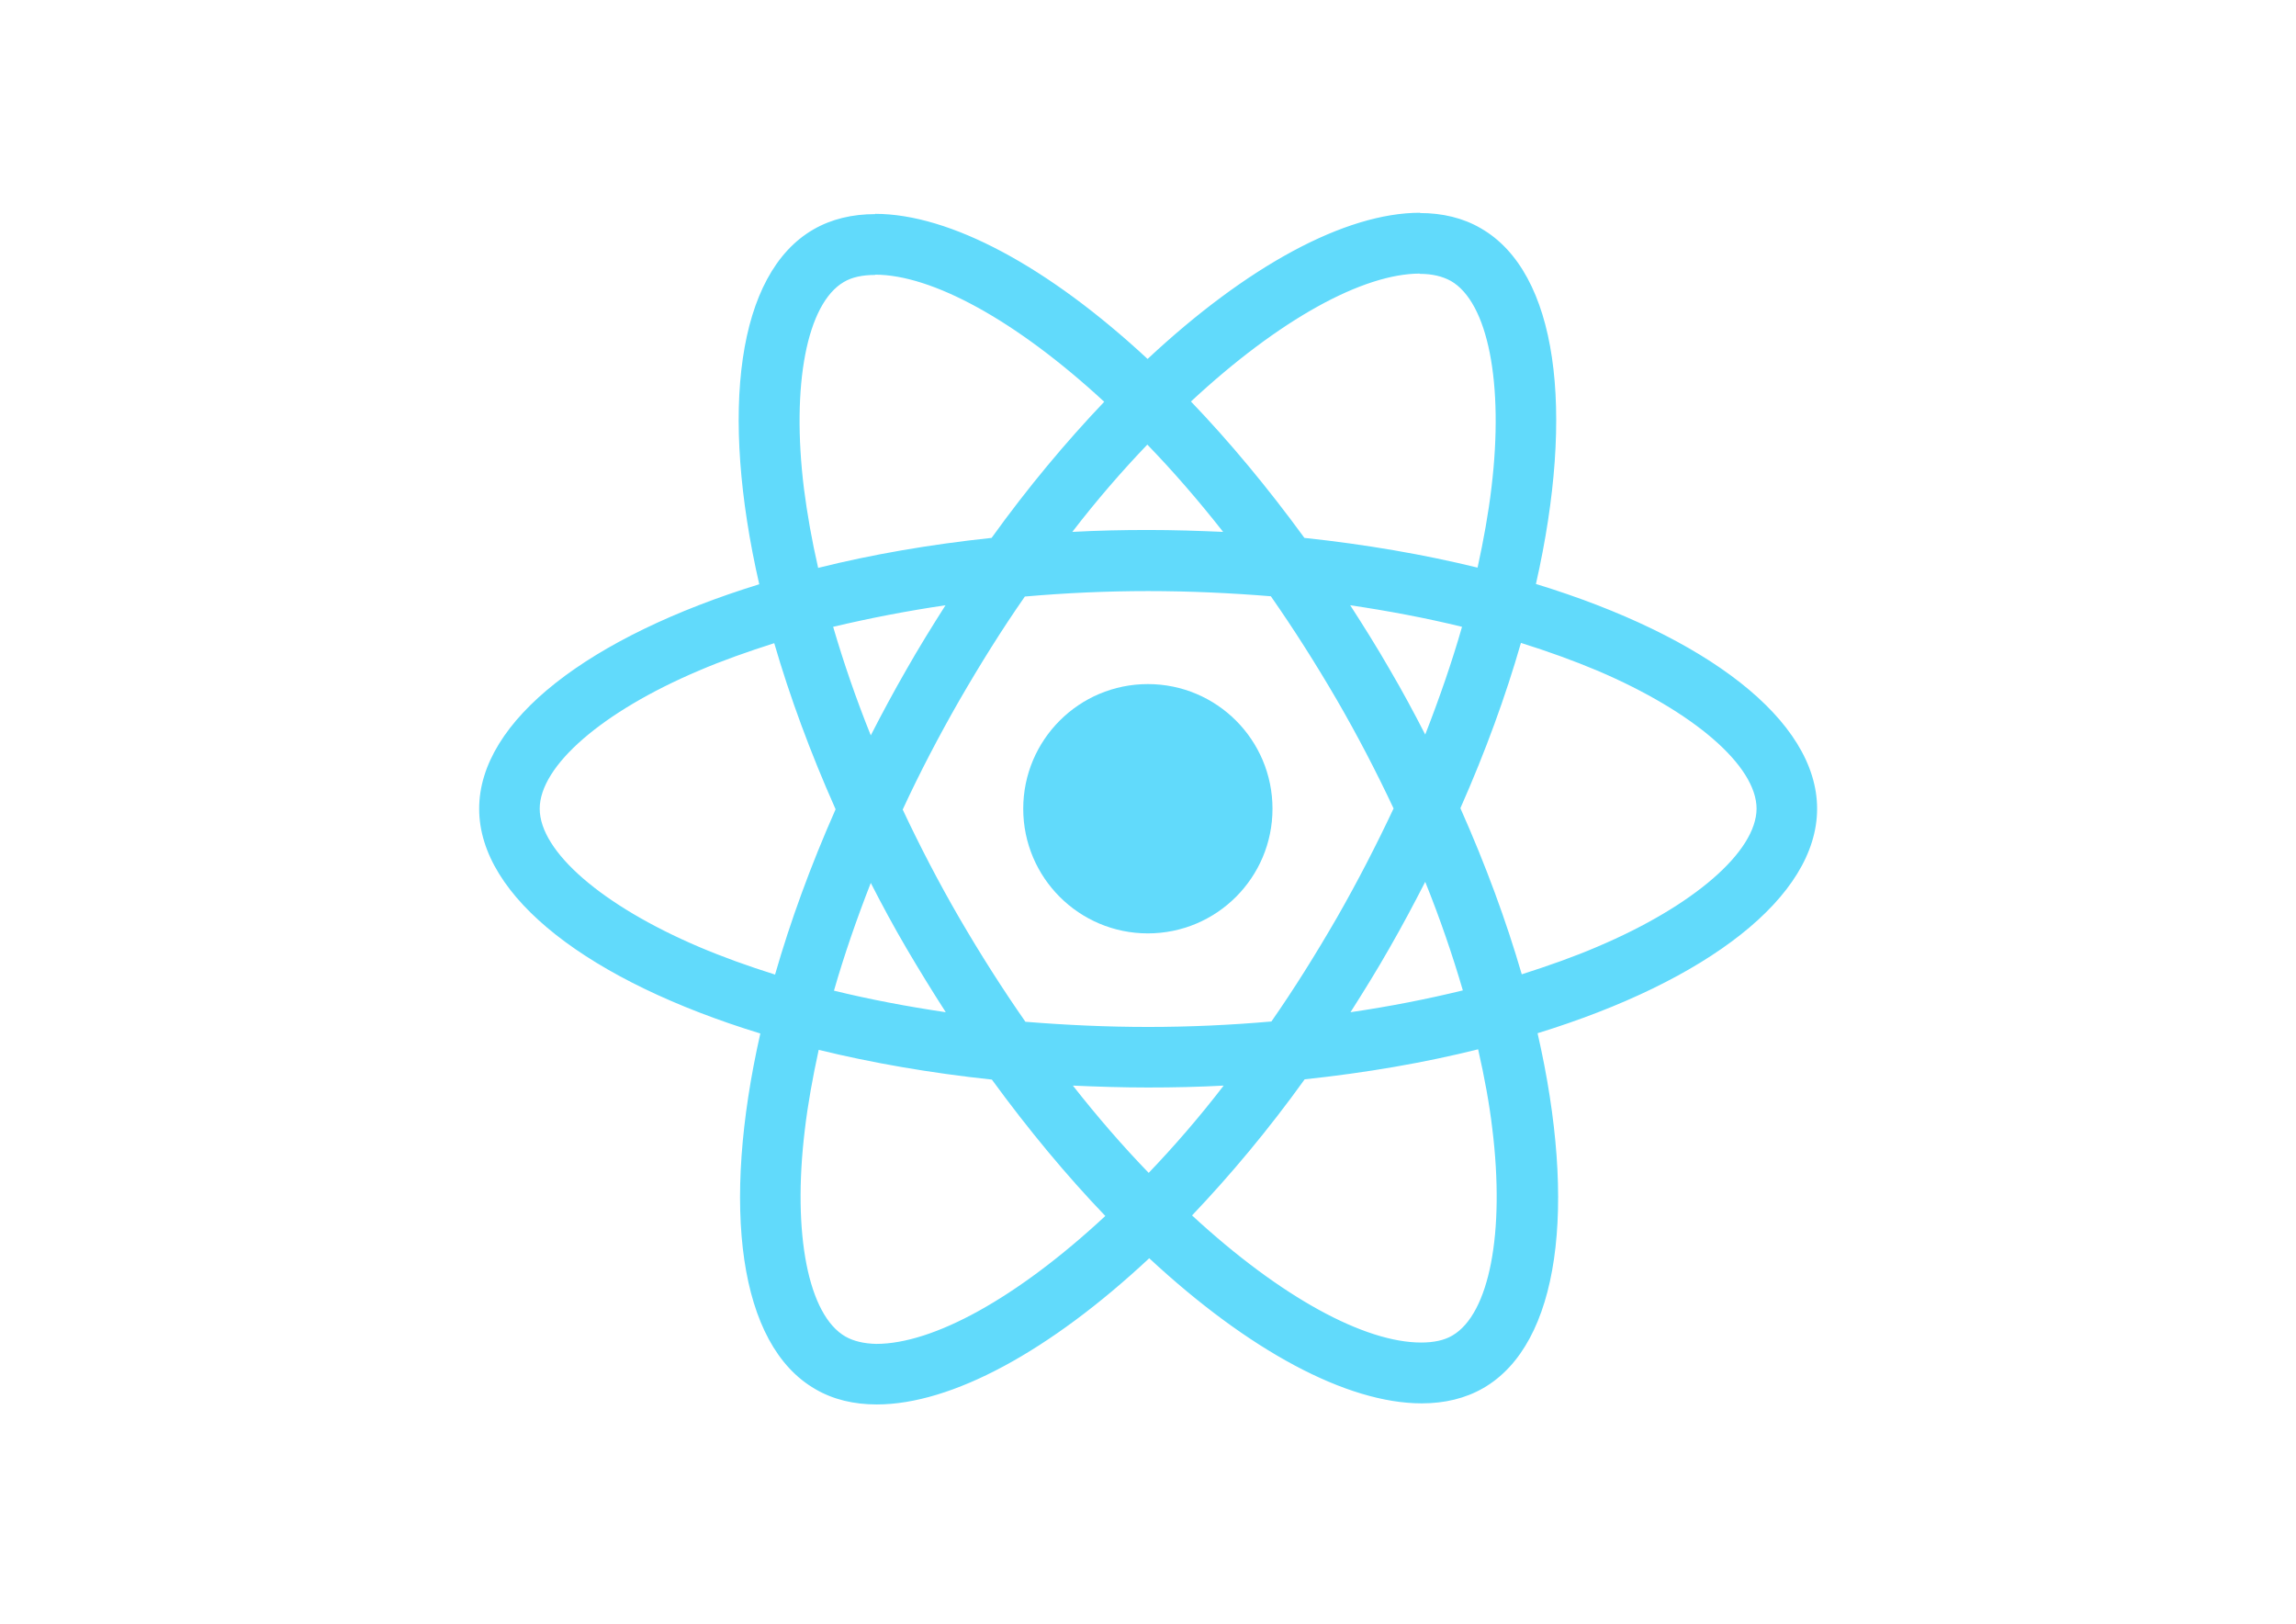
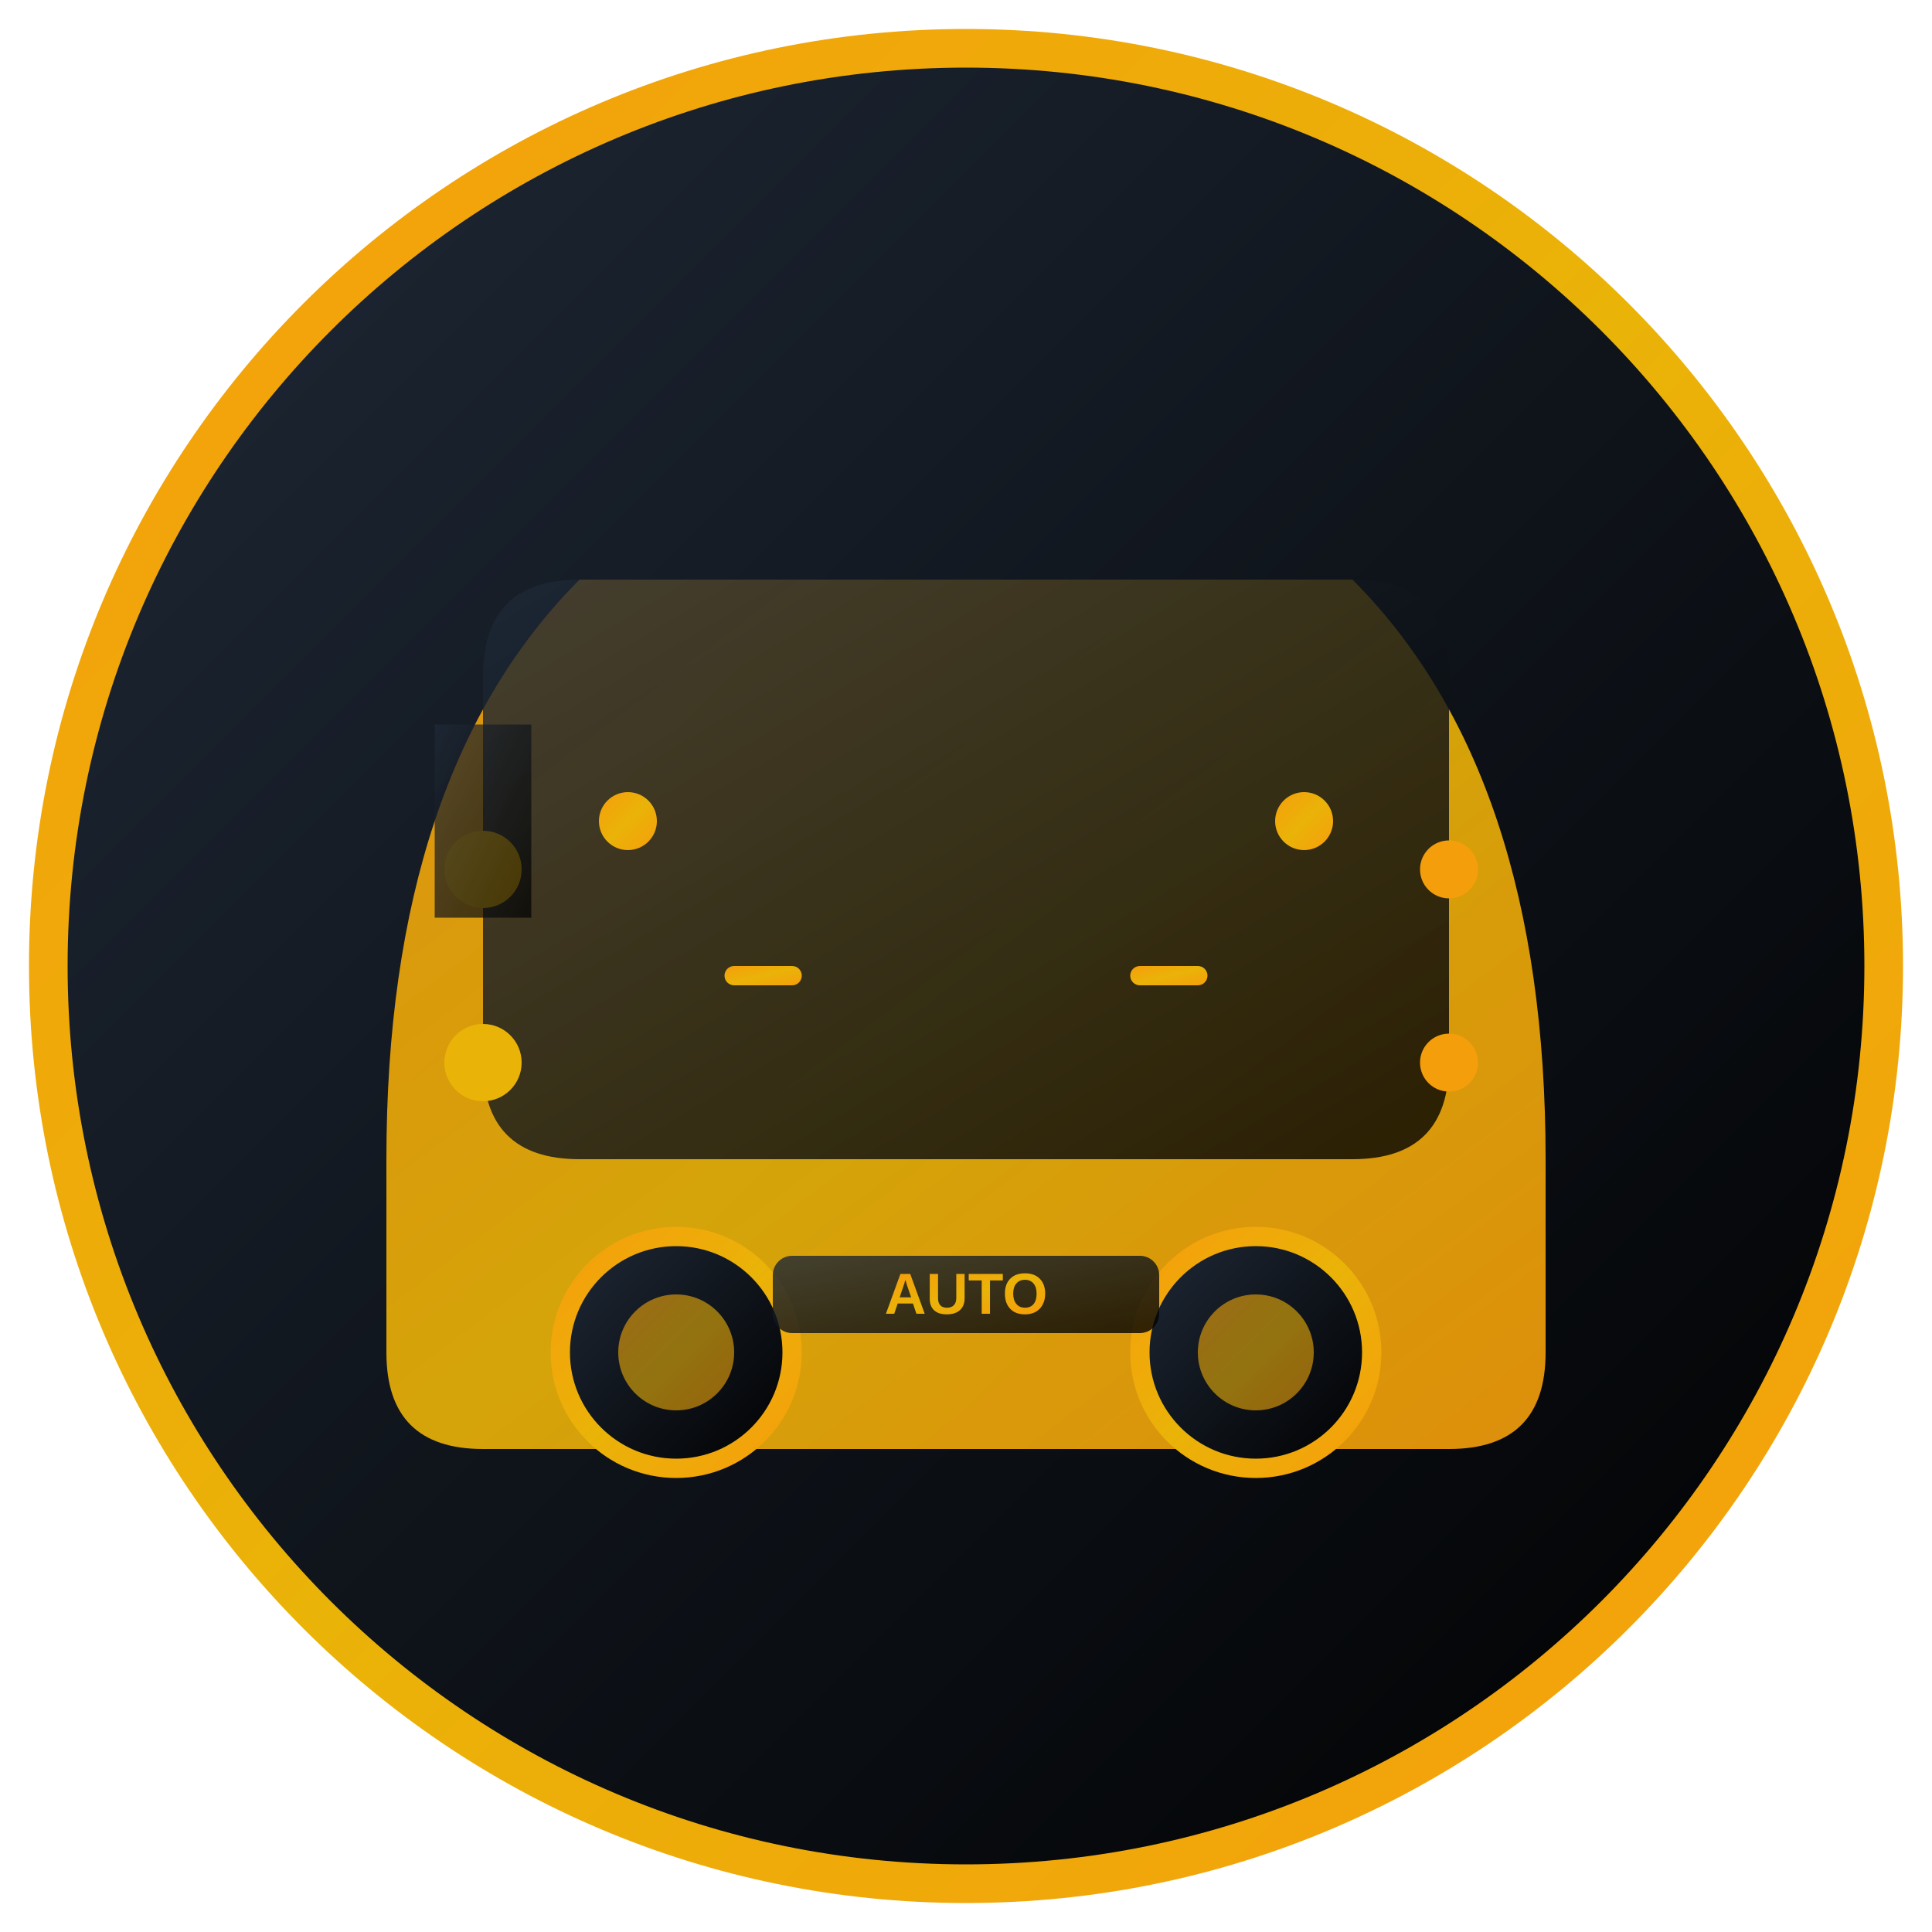
- <svg xmlns="http://www.w3.org/2000/svg" viewBox="0 0 841.9 595.3">
-   <g fill="#61DAFB">
-     <path d="M666.3 296.5c0-32.5-40.7-63.3-103.1-82.4 14.4-63.6 8-114.2-20.2-130.4-6.5-3.8-14.1-5.6-22.4-5.6v22.3c4.6 0 8.3.9 11.4 2.6 13.6 7.8 19.5 37.5 14.9 75.7-1.1 9.4-2.9 19.3-5.1 29.4-19.6-4.8-41-8.5-63.5-10.9-13.5-18.5-27.5-35.3-41.6-50 32.6-30.3 63.2-46.9 84-46.9V78c-27.5 0-63.5 19.6-99.9 53.6-36.4-33.8-72.4-53.2-99.9-53.2v22.3c20.7 0 51.4 16.5 84 46.6-14 14.7-28 31.4-41.3 49.9-22.6 2.4-44 6.1-63.6 11-2.3-10-4-19.7-5.2-29-4.7-38.2 1.1-67.9 14.6-75.8 3-1.8 6.9-2.6 11.5-2.6V78.5c-8.4 0-16 1.8-22.6 5.6-28.1 16.2-34.4 66.7-19.9 130.1-62.2 19.2-102.7 49.9-102.7 82.3 0 32.5 40.7 63.3 103.1 82.4-14.4 63.6-8 114.2 20.2 130.4 6.5 3.8 14.1 5.6 22.5 5.6 27.5 0 63.5-19.6 99.9-53.6 36.4 33.8 72.4 53.2 99.9 53.2 8.4 0 16-1.8 22.6-5.6 28.1-16.2 34.4-66.7 19.9-130.1 62-19.1 102.5-49.9 102.5-82.3zm-130.2-66.7c-3.7 12.9-8.3 26.2-13.5 39.5-4.1-8-8.4-16-13.1-24-4.6-8-9.5-15.8-14.4-23.4 14.2 2.1 27.9 4.7 41 7.9zm-45.8 106.5c-7.8 13.5-15.8 26.3-24.1 38.2-14.9 1.3-30 2-45.2 2-15.1 0-30.2-.7-45-1.9-8.3-11.9-16.4-24.6-24.2-38-7.6-13.1-14.5-26.4-20.8-39.8 6.2-13.4 13.2-26.8 20.7-39.9 7.8-13.5 15.8-26.3 24.1-38.2 14.9-1.3 30-2 45.2-2 15.1 0 30.2.7 45 1.9 8.3 11.9 16.4 24.6 24.2 38 7.6 13.1 14.5 26.4 20.8 39.8-6.3 13.4-13.2 26.8-20.7 39.9zm32.3-13c5.4 13.4 10 26.8 13.8 39.8-13.1 3.2-26.9 5.9-41.2 8 4.9-7.7 9.8-15.6 14.4-23.7 4.6-8 8.9-16.1 13-24.1zM421.2 430c-9.3-9.6-18.6-20.3-27.8-32 9 .4 18.2.7 27.5.7 9.4 0 18.7-.2 27.8-.7-9 11.7-18.3 22.4-27.5 32zm-74.4-58.9c-14.2-2.1-27.9-4.7-41-7.9 3.7-12.9 8.3-26.2 13.5-39.5 4.1 8 8.4 16 13.1 24 4.7 8 9.5 15.8 14.4 23.4zM420.7 163c9.3 9.6 18.6 20.3 27.8 32-9-.4-18.2-.7-27.5-.7-9.4 0-18.7.2-27.8.7 9-11.7 18.3-22.4 27.5-32zm-74 58.9c-4.9 7.7-9.8 15.6-14.4 23.7-4.6 8-8.9 16-13 24-5.4-13.4-10-26.8-13.8-39.8 13.1-3.1 26.9-5.8 41.2-7.9zm-90.5 125.2c-35.4-15.1-58.3-34.9-58.3-50.6 0-15.7 22.9-35.6 58.3-50.6 8.6-3.7 18-7 27.7-10.1 5.7 19.6 13.2 40 22.5 60.9-9.2 20.8-16.6 41.1-22.2 60.6-9.9-3.1-19.3-6.5-28-10.2zM310 490c-13.6-7.8-19.5-37.5-14.9-75.7 1.1-9.4 2.9-19.3 5.1-29.4 19.6 4.8 41 8.5 63.5 10.9 13.5 18.5 27.5 35.3 41.6 50-32.6 30.3-63.2 46.9-84 46.9-4.5-.1-8.3-1-11.3-2.7zm237.2-76.2c4.7 38.2-1.1 67.9-14.6 75.8-3 1.8-6.9 2.6-11.5 2.6-20.7 0-51.4-16.5-84-46.6 14-14.7 28-31.4 41.3-49.9 22.6-2.4 44-6.1 63.6-11 2.3 10.1 4.1 19.8 5.2 29.1zm38.5-66.7c-8.6 3.7-18 7-27.7 10.1-5.7-19.6-13.2-40-22.5-60.9 9.2-20.8 16.6-41.1 22.2-60.6 9.9 3.1 19.3 6.5 28.1 10.2 35.4 15.1 58.3 34.9 58.3 50.6-.1 15.7-23 35.6-58.4 50.6zM320.8 78.4z" />
-     <circle cx="420.9" cy="296.5" r="45.7" />
-     <path d="M520.5 78.1z" />
-   </g>
+ <svg xmlns="http://www.w3.org/2000/svg" viewBox="0 0 200 200">
+   <defs>
+     <linearGradient id="automotiveGradient" x1="0%" y1="0%" x2="100%" y2="100%">
+       <stop offset="0%" stop-color="#F59E0B" />
+       <stop offset="50%" stop-color="#EAB308" />
+       <stop offset="100%" stop-color="#F59E0B" />
+     </linearGradient>
+     <linearGradient id="blackGradient" x1="0%" y1="0%" x2="100%" y2="100%">
+       <stop offset="0%" stop-color="#1F2937" />
+       <stop offset="100%" stop-color="#000000" />
+     </linearGradient>
+   </defs>
+   <circle cx="100" cy="100" r="95" fill="url(#blackGradient)" stroke="url(#automotiveGradient)" stroke-width="4" />
+   <path d="M40 120 Q40 80 60 60 L140 60 Q160 80 160 120 L160 140 Q160 150 150 150 L50 150 Q40 150 40 140 Z" fill="url(#automotiveGradient)" opacity="0.9" />
+   <path d="M50 70 Q50 60 60 60 L140 60 Q150 60 150 70 L150 110 Q150 120 140 120 L60 120 Q50 120 50 110 Z" fill="url(#blackGradient)" opacity="0.8" />
+   <circle cx="70" cy="140" r="12" fill="url(#blackGradient)" stroke="url(#automotiveGradient)" stroke-width="2" />
+   <circle cx="130" cy="140" r="12" fill="url(#blackGradient)" stroke="url(#automotiveGradient)" stroke-width="2" />
+   <circle cx="70" cy="140" r="6" fill="url(#automotiveGradient)" opacity="0.6" />
+   <circle cx="130" cy="140" r="6" fill="url(#automotiveGradient)" opacity="0.6" />
+   <circle cx="50" cy="90" r="4" fill="#EAB308" />
+   <circle cx="50" cy="110" r="4" fill="#EAB308" />
+   <circle cx="150" cy="90" r="3" fill="#F59E0B" />
+   <circle cx="150" cy="110" r="3" fill="#F59E0B" />
+   <rect x="45" y="75" width="10" height="20" fill="url(#blackGradient)" opacity="0.7" />
+   <circle cx="65" cy="85" r="3" fill="url(#automotiveGradient)" />
+   <circle cx="135" cy="85" r="3" fill="url(#automotiveGradient)" />
+   <rect x="75" y="100" width="8" height="2" fill="url(#automotiveGradient)" rx="1" />
+   <rect x="117" y="100" width="8" height="2" fill="url(#automotiveGradient)" rx="1" />
+   <rect x="80" y="130" width="40" height="8" fill="url(#blackGradient)" opacity="0.8" rx="2" />
+   <text x="100" y="136" text-anchor="middle" font-family="Arial, sans-serif" font-size="6" font-weight="bold" fill="url(#automotiveGradient)">AUTO</text>
</svg>
